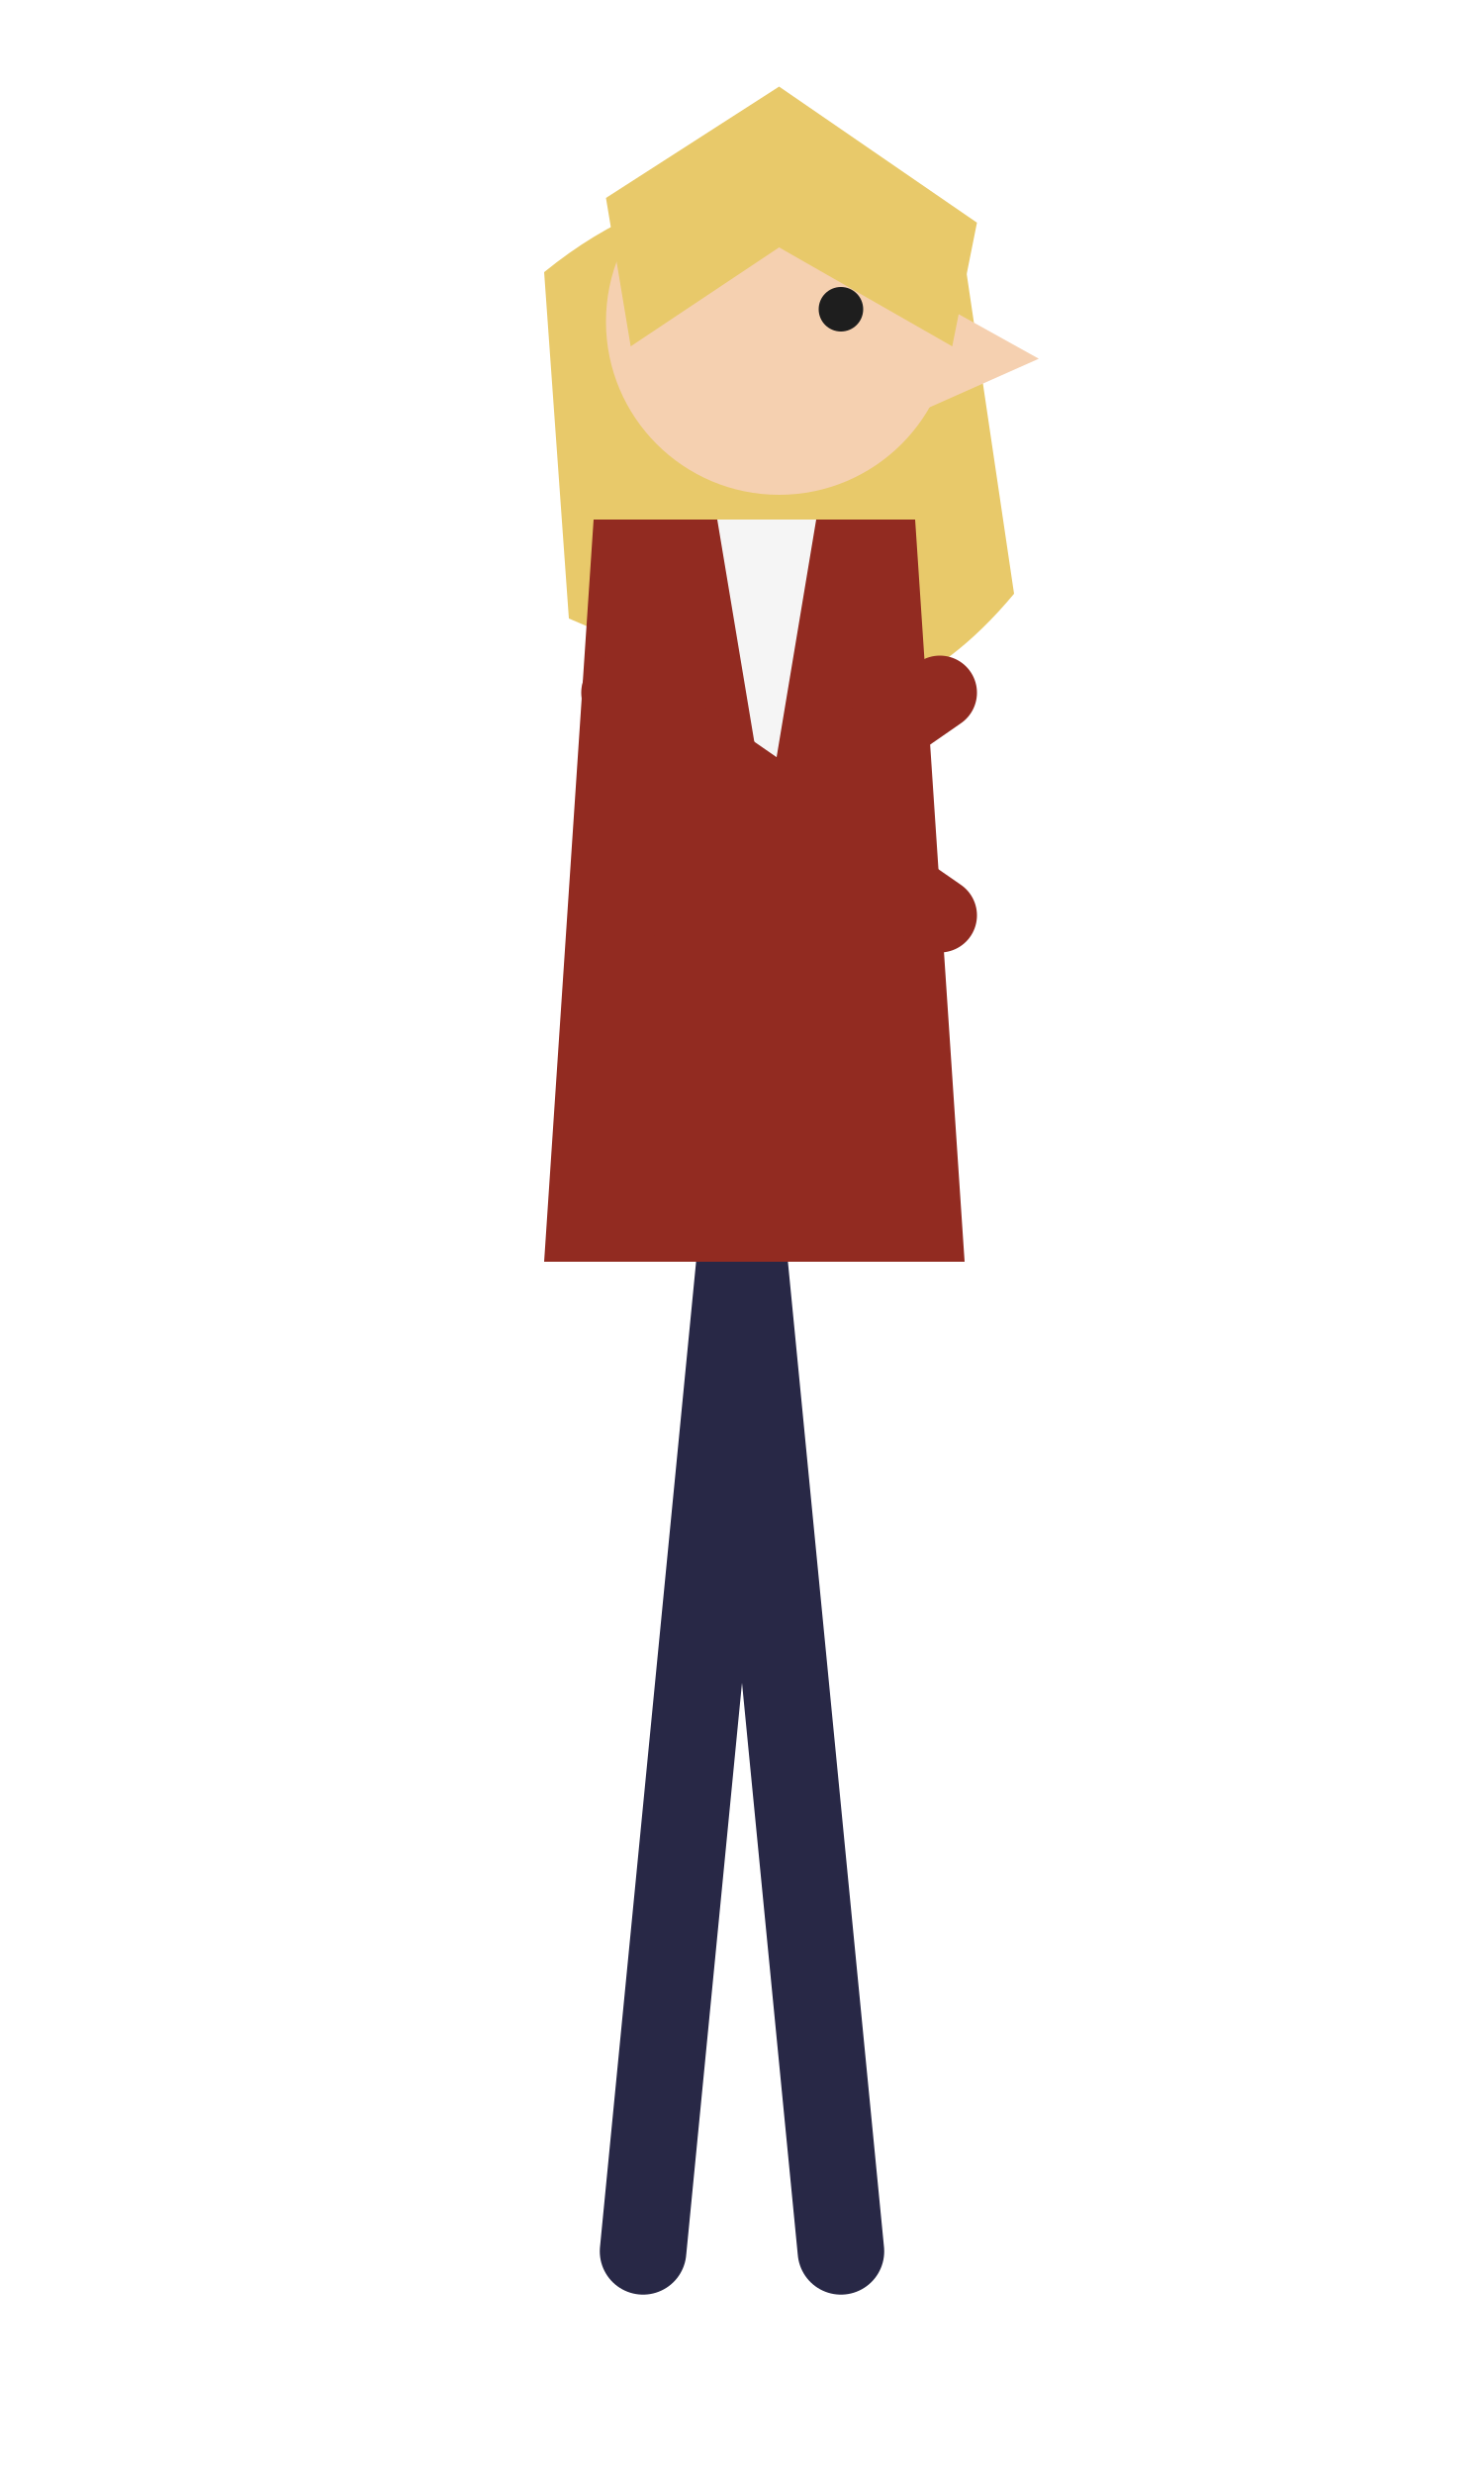
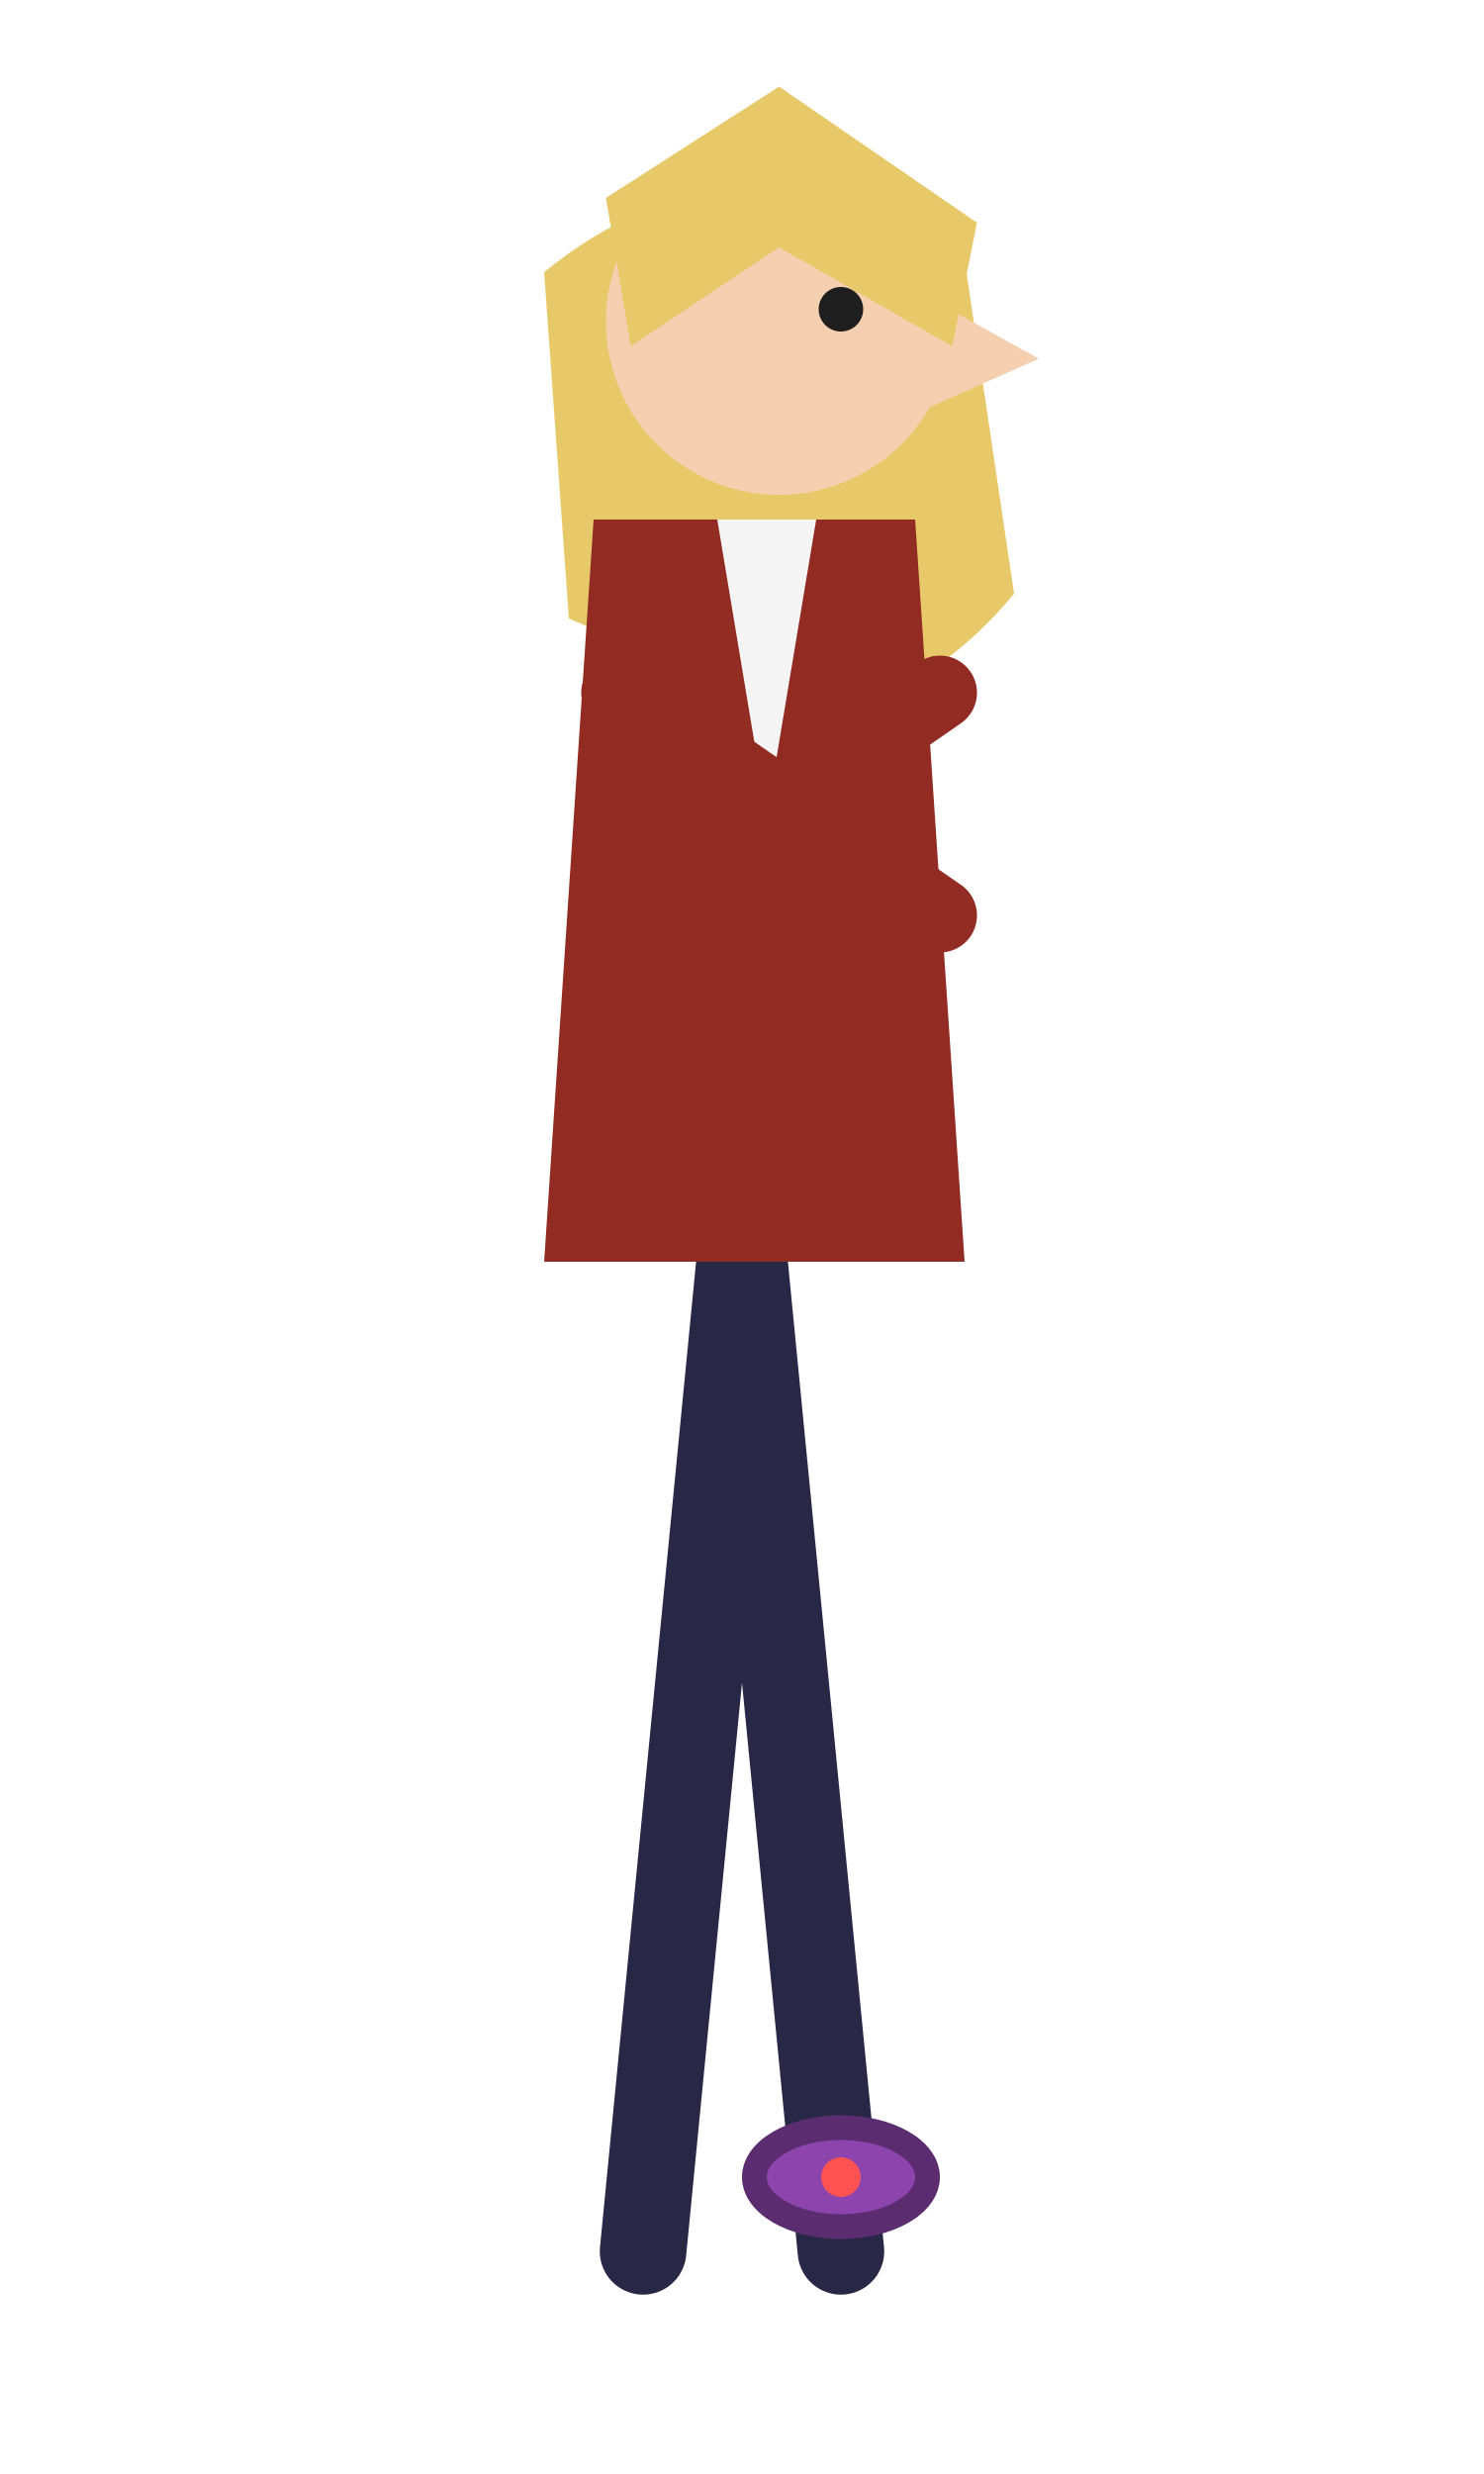
<svg xmlns="http://www.w3.org/2000/svg" viewBox="0 0 120 200" width="120" height="200">
  <path d="M44 22 Q60 9 78 21 L82 48 Q72 60 60 56 L46 50 Z" fill="#e8c96a" />
  <g stroke="#282846" stroke-width="7" stroke-linecap="round" fill="none">
    <path d="M60 100 L68 182 M60 100 L52 182" />
  </g>
  <path d="M48 42 L74 42 L78 102 L44 102 Z" fill="#922b21" />
  <path d="M58 42 L66 42 L62 66 Z" fill="#f5f5f5" />
  <g stroke="#922b21" stroke-width="6" stroke-linecap="round" fill="none">
    <path d="M50 56 L76 74 M50 74 L76 56" />
  </g>
  <circle cx="63" cy="26" r="14" fill="#f5d0b0" />
  <path d="M75 24 L84 29 L75 33 Z" fill="#f5d0b0" />
  <path d="M49 16 L63 7 L79 18 L77 28 L63 20 L51 28 Z" fill="#e8c96a" />
  <circle cx="68" cy="25" r="1.8" fill="#1e1e1e" />
+   <ellipse cx="68" cy="176" rx="7" ry="4" fill="#8e44ad" stroke="#5b2c6f" stroke-width="2" />
+   <circle cx="68" cy="176" r="1.6" fill="#ff5252" />
</svg>
